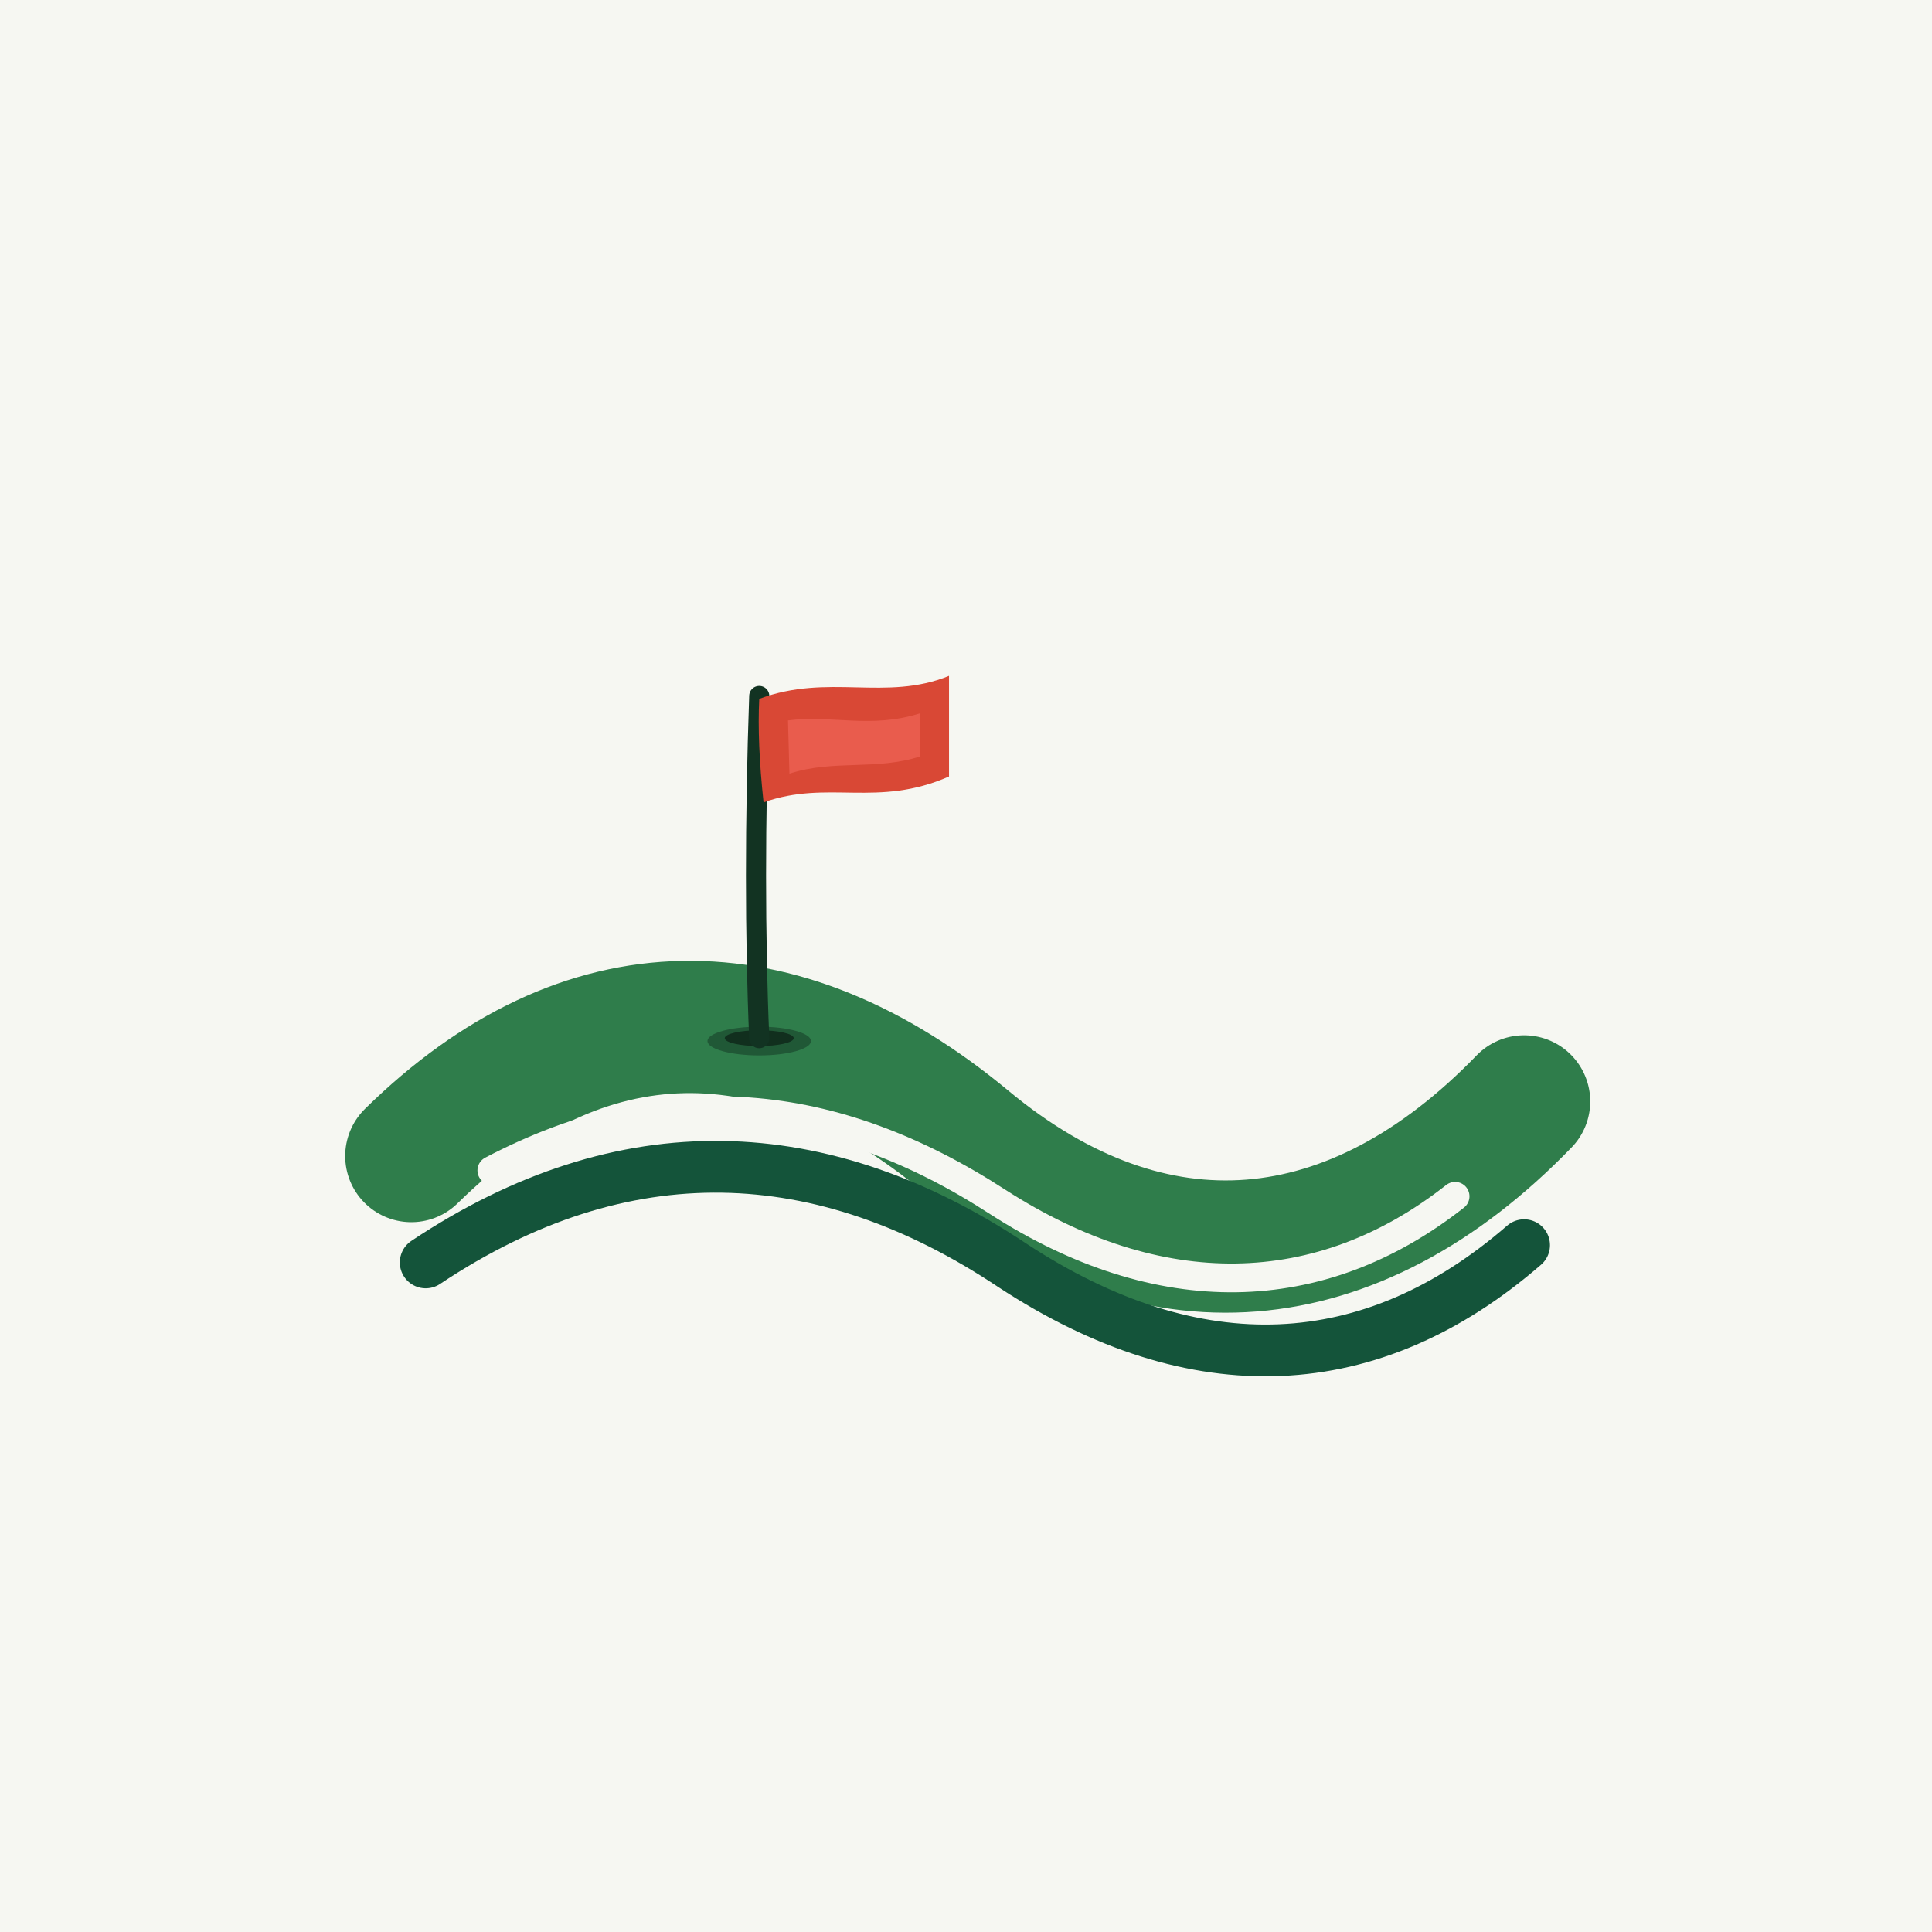
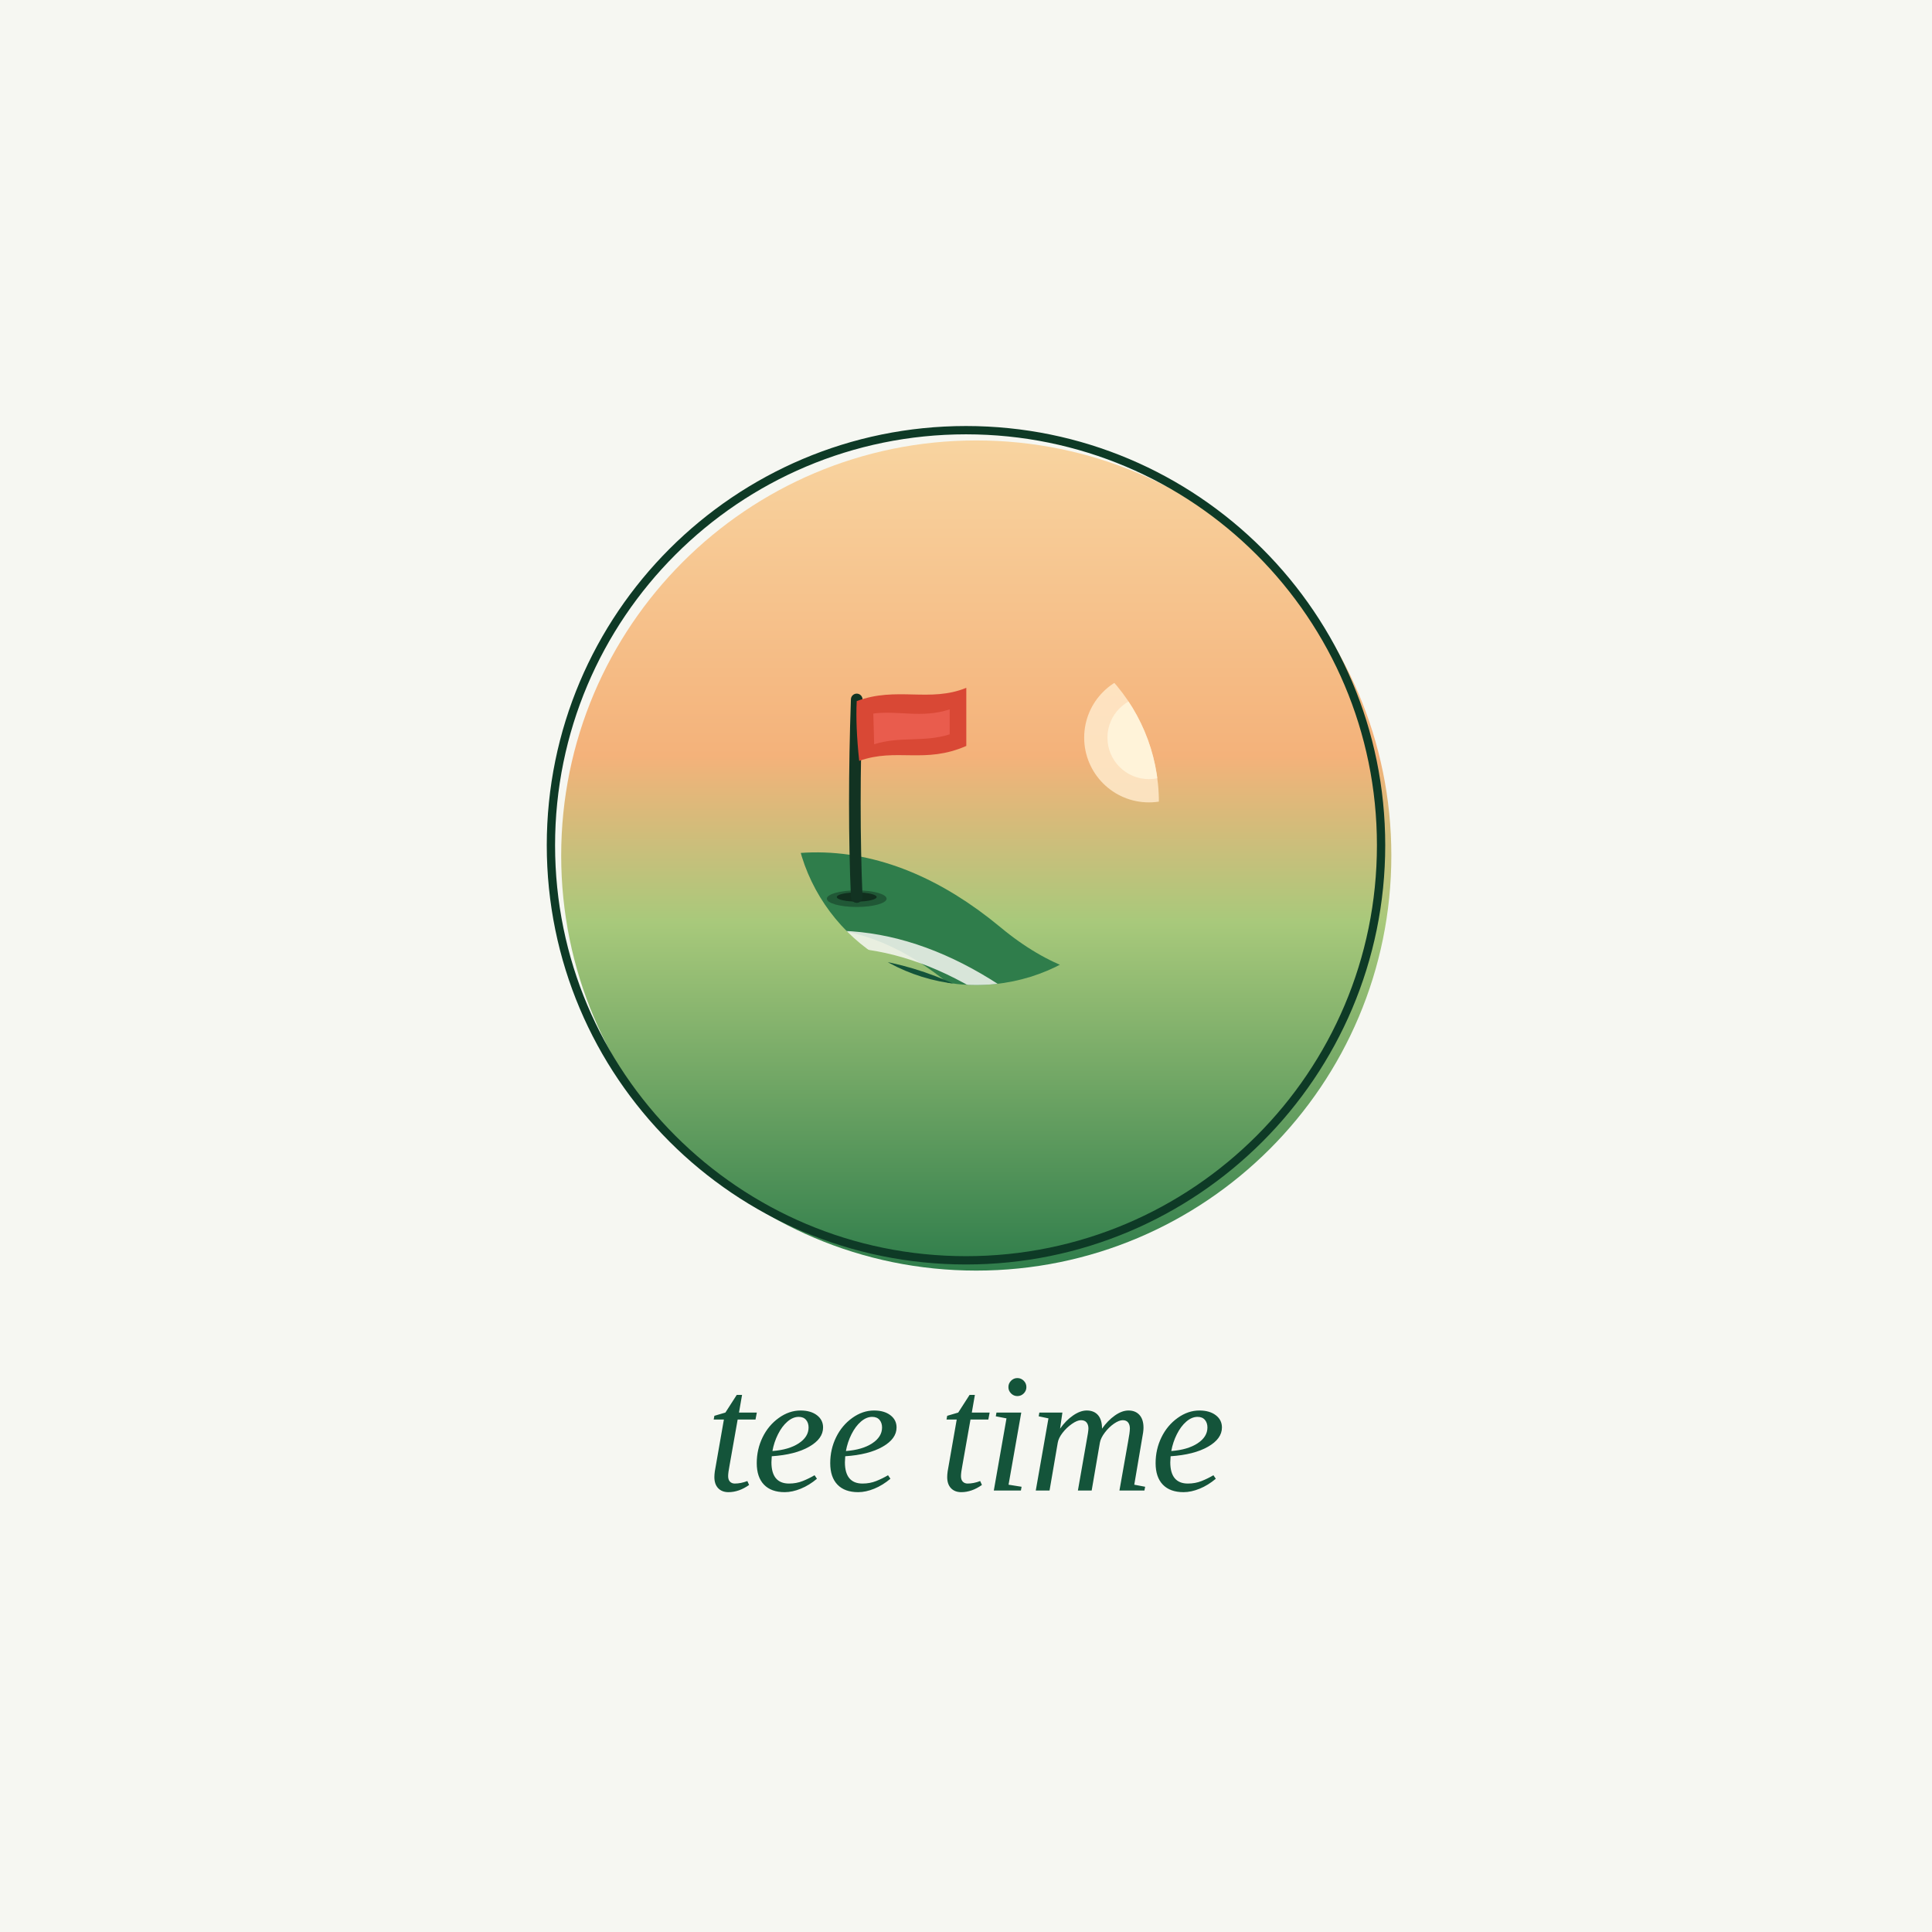
<svg xmlns="http://www.w3.org/2000/svg" viewBox="0 0 1024 1024" width="1024" height="1024">
+   <defs>
+     <linearGradient id="sunsetGrad" x1="0" y1="0" x2="0" y2="1">
+       <stop offset="0%" stop-color="#f8d4a0" />
+       <stop offset="38%" stop-color="#f4b27a" />
+       <stop offset="58%" stop-color="#a8c97b" />
+       <stop offset="100%" stop-color="#2f7d4b" />
+     </linearGradient>
+     <clipPath id="discClip">
+       <circle cx="512" cy="448" r="220" />
+     </clipPath>
+   </defs>
  <rect width="1024" height="1024" fill="#f6f7f2" />
-   <g transform="translate(122, 122) scale(0.762)">
+   <g transform="translate(292.16, 228.16) scale(0.44)">
+     <circle cx="512" cy="512" r="500" fill="url(#sunsetGrad)" />
+   </g>
+   <g clip-path="url(#discClip)" transform="translate(292.16, 228.16) scale(0.44)">
+     <circle cx="720" cy="370" r="78" fill="#ffeacb" opacity=".85" />
+     <circle cx="720" cy="370" r="50" fill="#fff3da" opacity=".95" />
    <path d="M126 644 C246 526 382 526 512 634 C642 742 782 728 900 606" fill="none" stroke="#2f7d4b" stroke-width="92" stroke-linecap="round" />
    <path d="M136 718 C274 626 412 632 544 720 C672 804 794 798 900 706" fill="none" stroke="#14543a" stroke-width="36" stroke-linecap="round" />
-     <path d="M182 654 C304 590 420 602 534 676 C646 748 758 746 852 672" fill="none" stroke="#f6f7f2" stroke-width="20" stroke-linecap="round" />
+     <path d="M182 654 C304 590 420 602 534 676 C646 748 758 746 852 672" fill="none" stroke="#f6f7f2" stroke-width="20" stroke-linecap="round" opacity=".85" />
    <ellipse cx="368" cy="564" rx="36" ry="10" fill="#123322" opacity=".5" />
    <ellipse cx="368" cy="562" rx="24" ry="5.5" fill="#0b1f15" opacity=".72" />
    <path d="M368 324 C365 410 365 492 368 562" fill="none" stroke="#123322" stroke-width="14" stroke-linecap="round" />
    <path d="M368 326 C416 308 456 328 500 310 L500 380 C450 402 416 382 371 398 C368 370 367 346 368 326 Z" fill="#d94835" />
    <path d="M388 341 C418 337 446 347 480 336 L480 366 C449 376 420 368 389 378 Z" fill="#f97066" opacity=".5" />
  </g>
+   <circle cx="512" cy="448" r="220" fill="none" stroke="#0e3a26" stroke-width="4.4" />
+   <text x="512" y="790" font-family="Georgia, 'Times New Roman', Times, serif" font-style="italic" font-weight="500" font-size="90" text-anchor="middle" fill="#14543a" letter-spacing="-1">tee time</text>
</svg>
